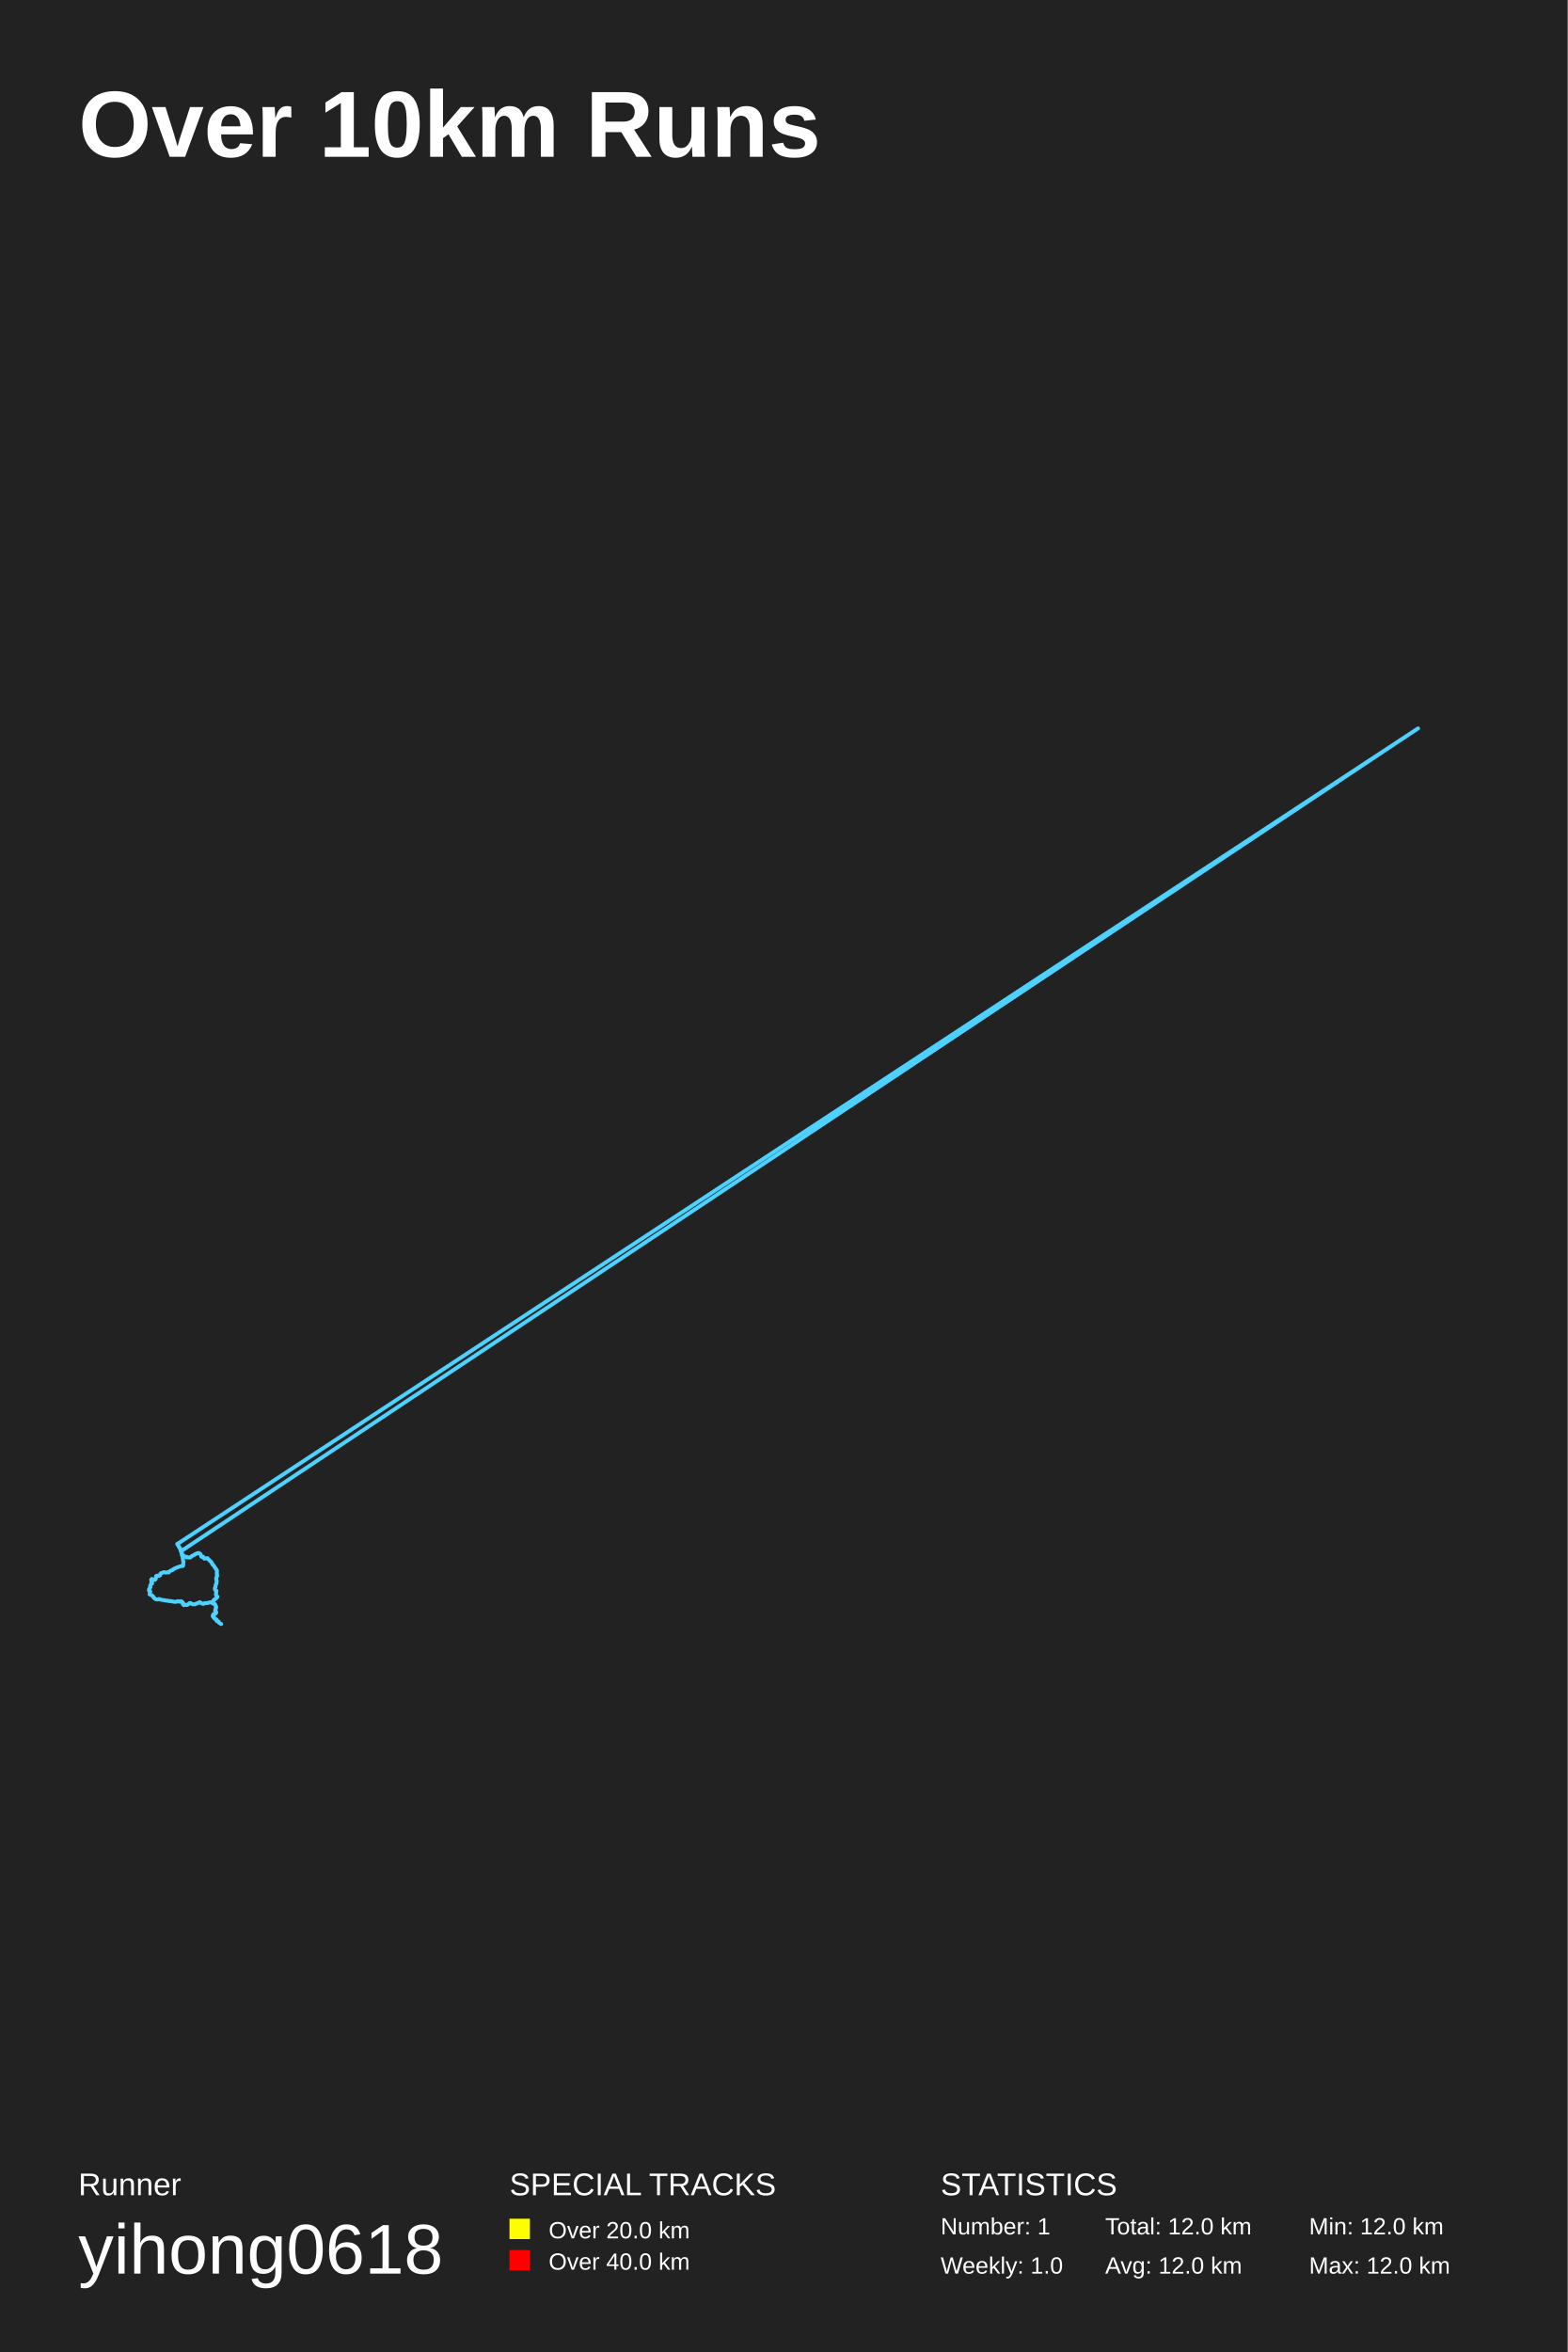
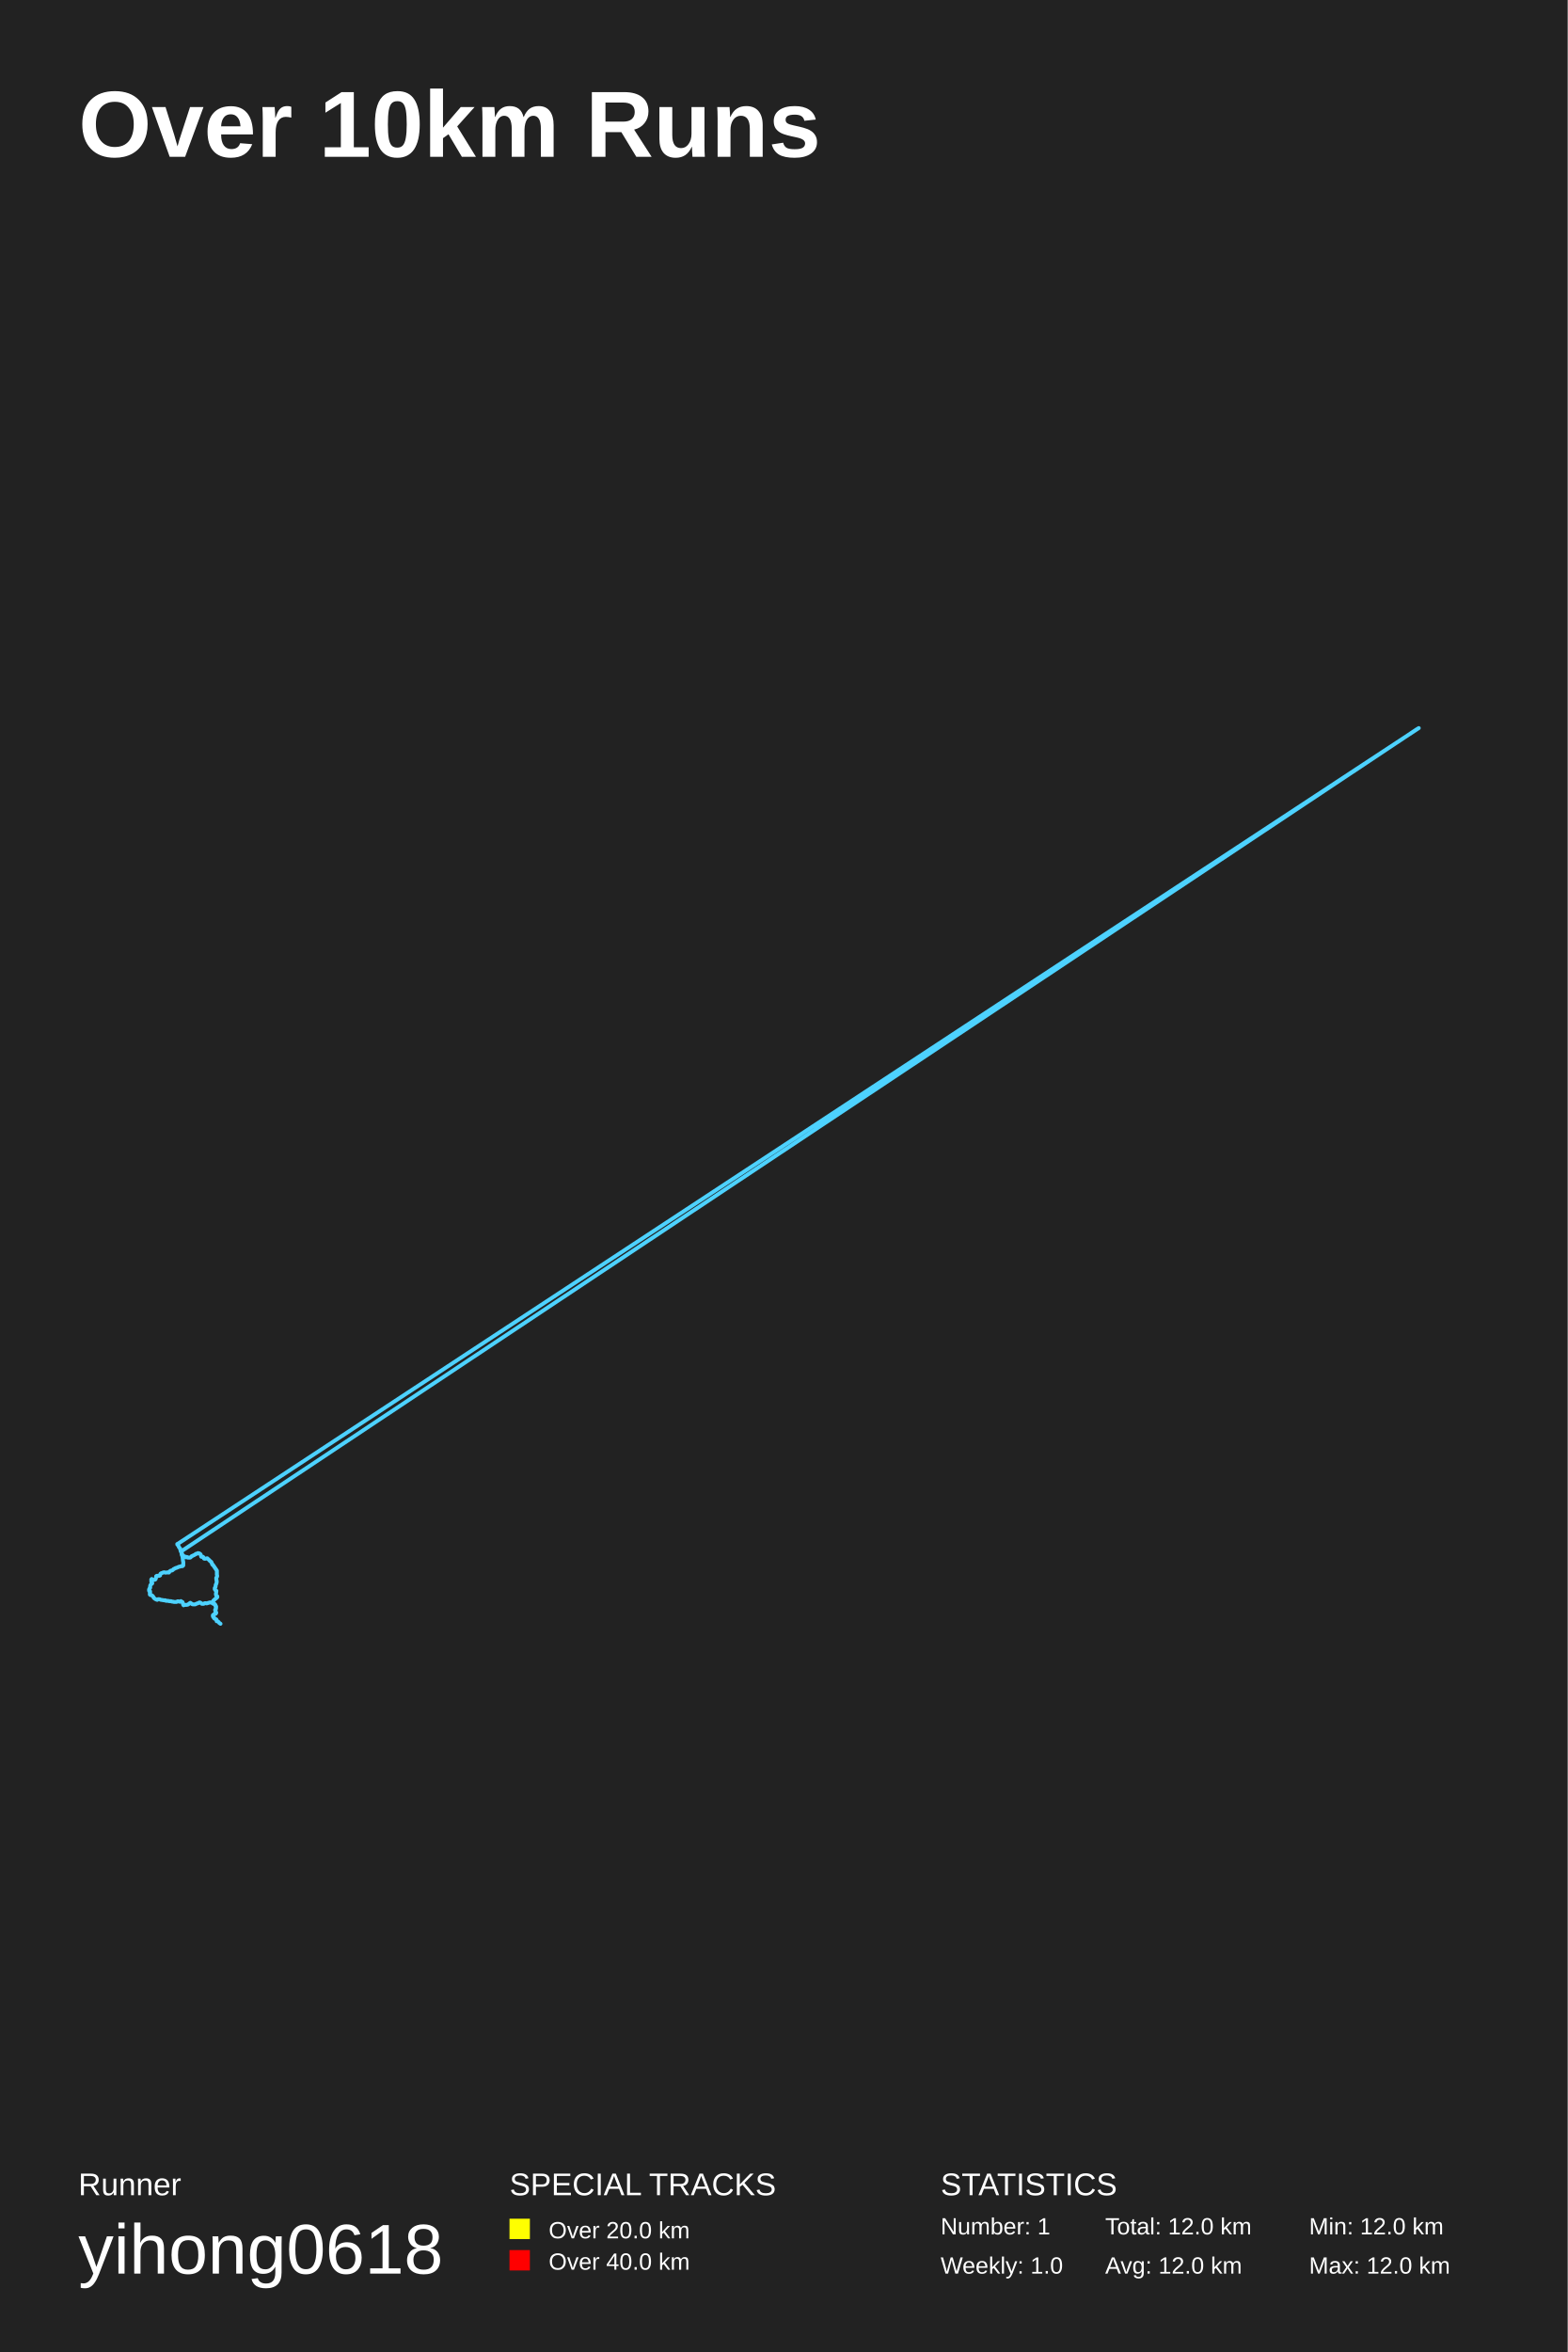
<svg xmlns="http://www.w3.org/2000/svg" baseProfile="full" height="300mm" version="1.1" viewBox="0,0,200,300" width="200mm">
  <defs />
  <rect fill="#222222" height="300" width="200" x="0" y="0" />
  <text fill="#FFFFFF" style="font-size:12px; font-family:Arial; font-weight:bold;" x="10" y="20">Over 10km Runs</text>
  <text fill="#FFFFFF" style="font-size:4px; font-family:Arial" x="10" y="280">Runner</text>
  <text fill="#FFFFFF" style="font-size:9px; font-family:Arial" x="10" y="290">yihong0618</text>
  <text fill="#FFFFFF" style="font-size:4px; font-family:Arial" x="65" y="280">SPECIAL TRACKS</text>
  <rect fill="yellow" height="2.6" width="2.6" x="65" y="283" />
  <text fill="#FFFFFF" style="font-size:3px; font-family:Arial" x="70" y="285.5">Over 20.0 km</text>
  <rect fill="red" height="2.6" width="2.6" x="65" y="287" />
  <text fill="#FFFFFF" style="font-size:3px; font-family:Arial" x="70" y="289.5">Over 40.0 km</text>
  <text fill="#FFFFFF" style="font-size:4px; font-family:Arial" x="120" y="280">STATISTICS</text>
  <text fill="#FFFFFF" style="font-size:3px; font-family:Arial" x="120" y="285">Number: 1</text>
  <text fill="#FFFFFF" style="font-size:3px; font-family:Arial" x="120" y="290">Weekly: 1.0</text>
  <text fill="#FFFFFF" style="font-size:3px; font-family:Arial" x="141" y="285">Total: 12.0 km</text>
  <text fill="#FFFFFF" style="font-size:3px; font-family:Arial" x="141" y="290">Avg: 12.0 km</text>
  <text fill="#FFFFFF" style="font-size:3px; font-family:Arial" x="167" y="285">Min: 12.0 km</text>
  <text fill="#FFFFFF" style="font-size:3px; font-family:Arial" x="167" y="290">Max: 12.0 km</text>
-   <polyline fill="none" opacity="1" points="27.376,206.471 27.305,206.371 27.234,206.282 27.153,206.176 27.153,206.045 27.234,205.887 27.381,205.866 27.514,205.802 27.557,205.655 27.504,205.587 27.452,205.476 27.462,205.355 27.49,205.218 27.542,205.107 27.566,204.986 27.538,204.87 27.485,204.76 27.428,204.633 27.352,204.549 27.219,204.544 27.224,204.544 27.248,204.538 27.219,204.549 27.224,204.554 27.229,204.538 27.219,204.549 27.214,204.554 27.214,204.549 27.214,204.554 27.129,204.396 27.138,204.307 27.167,204.212 27.238,204.133 27.295,204.07 27.352,204.017 27.462,203.954 27.561,203.875 27.666,203.769 27.718,203.706 27.718,203.622 27.642,203.548 27.576,203.464 27.538,203.332 27.566,203.243 27.58,203.158 27.571,203.042 27.618,202.921 27.514,202.847 27.481,202.811 27.424,202.747 27.405,202.621 27.457,202.473 27.509,202.384 27.5,202.257 27.519,202.121 27.604,202.015 27.623,201.894 27.637,201.789 27.647,201.683 27.618,201.583 27.614,201.483 27.595,201.404 27.58,201.267 27.652,201.135 27.704,201.03 27.699,200.935 27.656,200.814 27.671,200.688 27.661,200.556 27.685,200.361 27.675,200.308 27.172,199.566 27.105,199.55 27.067,199.481 27.039,199.408 27.02,199.339 27.001,199.313 26.967,199.239 26.906,199.197 26.858,199.144 26.801,199.107 26.768,199.081 26.706,198.997 26.644,198.939 26.535,198.844 26.483,198.754 26.431,198.744 26.336,198.77 26.241,198.791 26.169,198.807 26.055,198.802 26.003,198.723 25.97,198.633 25.922,198.57 25.832,198.554 25.732,198.581 25.708,198.523 25.708,198.507 25.742,198.507 25.732,198.502 25.689,198.538 25.68,198.528 25.68,198.528 25.68,198.544 25.685,198.533 25.694,198.523 25.699,198.517 25.67,198.459 25.623,198.359 25.609,198.312 25.566,198.228 25.547,198.207 25.514,198.17 25.442,198.133 25.39,198.101 25.314,198.112 25.286,198.091 25.262,198.091 25.21,198.106 25.143,198.138 25.086,198.18 25.034,198.17 24.977,198.201 24.929,198.233 24.844,198.265 24.815,198.328 24.763,198.333 24.711,198.37 24.654,198.375 24.582,198.423 24.502,198.47 24.411,198.512 24.354,198.596 24.255,198.665 24.164,198.67 24.122,198.654 24.022,198.649 23.951,198.654 23.965,198.628 23.965,198.628 23.965,198.649 23.955,198.644 23.913,198.633 23.851,198.581 23.799,198.575 23.742,198.628 23.68,198.56 23.604,198.56 23.537,198.565 23.471,198.481 23.423,198.423 23.357,198.386 23.347,198.396 23.333,198.359 23.266,198.286 23.209,198.27 23.195,198.28 23.209,198.27 23.171,198.243 23.181,198.17 23.205,198.091 23.186,198.038 23.124,197.975 23.105,197.933 23.076,197.875 23.053,197.811 23.024,197.717 23.005,197.632 22.977,197.474 22.905,197.427 22.882,197.348 22.81,197.3 22.806,197.227 22.753,197.148 22.687,197.069 22.682,197 22.663,196.995 22.625,196.995 22.644,197 22.644,197.005 22.63,196.995 22.639,196.99 22.644,196.984 22.682,196.974 22.706,196.916 22.692,196.916 22.62,196.916 22.63,196.937 22.62,196.937 22.62,196.948 22.625,196.942 22.625,196.937 22.63,196.937 22.635,196.921 22.639,196.932 22.644,196.926 180.91,92.912 180.815,92.97 180.815,92.97 180.815,92.97 180.815,92.97 180.724,93.028 23.086,197.869 23.129,197.943 23.181,198.027 23.186,198.128 23.176,198.228 23.195,198.349 23.238,198.417 23.285,198.517 23.3,198.644 23.314,198.744 23.333,198.912 23.361,199.039 23.376,199.171 23.395,199.276 23.38,199.434 23.366,199.555 23.38,199.639 23.333,199.74 23.162,199.755 23.029,199.787 22.915,199.808 22.796,199.85 22.658,199.913 22.554,199.956 22.44,199.982 22.359,200.029 22.264,200.071 22.155,200.129 22.093,200.171 22.05,200.229 22.05,200.229 22.031,200.235 21.993,200.282 21.917,200.303 21.822,200.308 21.746,200.351 21.665,200.409 21.618,200.451 21.575,200.535 21.499,200.577 21.418,200.545 21.328,200.545 21.219,200.577 21.124,200.588 21.043,200.556 20.962,200.53 20.867,200.545 20.805,200.567 20.744,200.588 20.663,200.635 20.568,200.651 20.497,200.682 20.459,200.756 20.421,200.851 20.44,200.914 20.392,200.946 20.349,200.967 20.321,200.983 20.245,200.993 20.145,200.983 20.064,200.972 19.96,201.004 19.912,201.03 19.931,201.067 19.926,201.141 19.926,201.199 19.898,201.246 19.884,201.283 19.874,201.33 19.865,201.409 19.789,201.494 19.679,201.467 19.603,201.515 19.546,201.525 19.47,201.583 19.423,201.546 19.39,201.504 19.371,201.509 19.342,201.473 19.328,201.452 19.356,201.441 19.371,201.394 19.356,201.43 19.318,201.436 19.285,201.515 19.328,201.636 19.314,201.799 19.399,201.899 19.39,202.005 19.28,202.042 19.2,202.157 19.152,202.321 19.19,202.442 19.086,202.579 19.005,202.721 19.01,202.895 19.114,202.921 19.166,203.016 19.152,203.1 19.119,203.211 19.086,203.364 19.195,203.406 19.304,203.469 19.418,203.516 19.542,203.632 19.58,203.753 19.708,203.875 19.865,203.975 20.021,204.017 20.14,204.006 20.316,203.954 20.459,204.022 20.63,204.054 20.782,204.085 20.962,204.106 21.024,204.112 21.157,204.159 21.271,204.159 21.395,204.17 21.499,204.206 21.637,204.222 21.789,204.217 21.912,204.249 22.026,204.264 22.15,204.301 22.292,204.312 22.444,204.317 22.592,204.264 22.696,204.222 22.81,204.27 22.953,204.307 23.057,204.233 23.133,204.238 23.228,204.312 23.342,204.433 23.323,204.607 23.404,204.665 23.452,204.744 23.608,204.665 23.77,204.728 23.951,204.681 24.084,204.554 24.217,204.459 24.392,204.507 24.492,204.591 24.658,204.628 24.863,204.628 24.963,204.575 25.086,204.538 25.229,204.465 25.381,204.433 25.485,204.349 25.599,204.422 25.723,204.512 25.832,204.544 25.946,204.575 26.046,204.512 26.174,204.475 26.326,204.48 26.464,204.475 26.597,204.433 26.692,204.401 26.787,204.375 26.929,204.396 27.058,204.465 27.186,204.491 27.272,204.517 27.381,204.57 27.485,204.696 27.509,204.844 27.58,204.965 27.566,205.102 27.509,205.234 27.504,205.397 27.471,205.539 27.595,205.65 27.547,205.771 27.428,205.866 27.295,205.908 27.229,206.045 27.21,206.187 27.314,206.313 27.381,206.45 27.533,206.519 27.652,206.603 27.628,206.74 27.747,206.803 27.889,206.83 27.932,206.977 28.055,207.051 28.217,207.146" stroke="#4DD2FF" stroke-dasharray="none" stroke-linecap="round" stroke-linejoin="round" stroke-width="0.5" />
+   <polyline fill="none" opacity="1" points="27.348,206.448 27.295,206.348 27.21,206.269 27.157,206.137 27.162,206.016 27.31,205.9 27.428,205.879 27.547,205.763 27.557,205.637 27.476,205.573 27.471,205.442 27.447,205.326 27.533,205.205 27.533,205.073 27.58,204.957 27.49,204.862 27.485,204.72 27.39,204.62 27.286,204.551 27.229,204.551 27.229,204.557 27.243,204.557 27.214,204.562 27.224,204.562 27.219,204.562 27.21,204.567 27.214,204.573 27.214,204.567 27.153,204.509 27.134,204.383 27.157,204.288 27.191,204.199 27.257,204.125 27.338,204.067 27.39,204.004 27.485,203.925 27.59,203.846 27.685,203.772 27.728,203.693 27.709,203.603 27.599,203.535 27.566,203.44 27.538,203.308 27.566,203.224 27.576,203.135 27.59,203.008 27.609,202.913 27.49,202.85 27.471,202.792 27.395,202.708 27.405,202.545 27.471,202.471 27.504,202.35 27.509,202.229 27.542,202.102 27.609,201.991 27.628,201.865 27.656,201.77 27.633,201.665 27.628,201.56 27.604,201.481 27.595,201.391 27.59,201.249 27.675,201.133 27.704,201.012 27.685,200.896 27.661,200.785 27.675,200.653 27.666,200.517 27.675,200.348 27.656,200.316 27.157,199.589 27.081,199.563 27.062,199.463 27.02,199.394 27.001,199.358 26.991,199.305 26.963,199.231 26.906,199.189 26.844,199.152 26.787,199.089 26.739,199.063 26.687,198.984 26.606,198.915 26.511,198.831 26.45,198.768 26.402,198.762 26.302,198.794 26.222,198.804 26.127,198.826 26.022,198.794 25.989,198.704 25.946,198.636 25.898,198.573 25.803,198.567 25.713,198.578 25.713,198.531 25.713,198.515 25.713,198.525 25.699,198.531 25.694,198.536 25.666,198.541 25.694,198.536 25.67,198.552 25.685,198.546 25.699,198.52 25.704,198.525 25.642,198.436 25.618,198.362 25.604,198.288 25.566,198.23 25.537,198.214 25.485,198.183 25.433,198.135 25.362,198.135 25.295,198.114 25.267,198.109 25.267,198.099 25.181,198.141 25.119,198.167 25.072,198.199 25.015,198.183 24.967,198.225 24.906,198.262 24.834,198.315 24.782,198.351 24.753,198.351 24.692,198.394 24.644,198.399 24.559,198.457 24.464,198.478 24.388,198.562 24.316,198.641 24.231,198.683 24.155,198.673 24.084,198.678 24.003,198.668 23.941,198.668 23.965,198.641 23.97,198.662 23.951,198.646 23.946,198.673 23.889,198.625 23.827,198.588 23.789,198.594 23.708,198.631 23.67,198.562 23.575,198.599 23.509,198.541 23.442,198.462 23.39,198.436 23.357,198.399 23.347,198.394 23.319,198.346 23.257,198.288 23.195,198.288 23.2,198.288 23.19,198.272 23.167,198.236 23.19,198.151 23.195,198.093 23.162,198.041 23.114,197.967 23.1,197.93 23.057,197.872 23.043,197.804 23.01,197.693 22.996,197.54 22.943,197.477 22.886,197.403 22.844,197.361 22.81,197.298 22.791,197.214 22.73,197.129 22.677,197.061 22.668,197.003 22.639,196.998 22.625,197.013 22.649,197.013 22.649,197.013 22.63,197.003 22.644,197.013 22.649,197.003 22.687,196.961 22.692,196.929 22.692,196.961 22.616,196.94 22.63,196.95 22.62,196.95 22.62,196.961 22.625,196.95 22.625,196.95 22.63,196.945 22.635,196.94 22.639,196.945 181.0,92.868 180.91,92.926 180.815,92.984 180.815,92.984 180.815,92.984 180.739,93.026 180.629,93.1 23.095,197.898 23.133,198.014 23.181,198.083 23.167,198.183 23.19,198.278 23.2,198.378 23.257,198.452 23.295,198.552 23.295,198.668 23.319,198.794 23.333,198.968 23.347,199.11 23.38,199.221 23.385,199.337 23.38,199.489 23.38,199.6 23.376,199.679 23.271,199.768 23.114,199.763 22.996,199.811 22.867,199.832 22.758,199.874 22.62,199.937 22.516,199.979 22.392,200.006 22.321,200.063 22.226,200.1 22.121,200.153 22.083,200.216 22.05,200.243 22.055,200.237 22.022,200.264 21.969,200.306 21.898,200.322 21.789,200.332 21.727,200.38 21.637,200.427 21.608,200.48 21.561,200.574 21.466,200.58 21.39,200.553 21.28,200.569 21.195,200.585 21.086,200.59 21.014,200.559 20.929,200.543 20.829,200.574 20.772,200.585 20.725,200.617 20.634,200.648 20.549,200.675 20.487,200.722 20.44,200.801 20.43,200.885 20.43,200.943 20.368,200.959 20.345,200.991 20.297,200.991 20.216,201.012 20.126,200.991 20.031,200.991 19.936,201.027 19.917,201.054 19.936,201.107 19.926,201.17 19.907,201.222 19.893,201.265 19.888,201.312 19.865,201.37 19.831,201.449 19.741,201.502 19.656,201.496 19.594,201.517 19.513,201.57 19.451,201.575 19.418,201.544 19.375,201.507 19.366,201.512 19.328,201.475 19.314,201.459 19.356,201.401 19.375,201.407 19.333,201.444 19.299,201.47 19.309,201.565 19.304,201.718 19.333,201.844 19.423,201.955 19.356,202.028 19.252,202.086 19.176,202.223 19.147,202.387 19.162,202.508 19.057,202.645 19.01,202.782 19.038,202.94 19.143,202.966 19.143,203.05 19.152,203.14 19.109,203.277 19.124,203.398 19.214,203.456 19.352,203.482 19.461,203.551 19.565,203.688 19.618,203.804 19.755,203.919 19.907,204.009 20.059,204.062 20.183,203.977 20.359,203.988 20.511,204.056 20.672,204.077 20.848,204.109 21.01,204.13 21.081,204.114 21.176,204.183 21.309,204.183 21.433,204.188 21.547,204.22 21.684,204.235 21.827,204.235 21.95,204.283 22.074,204.293 22.202,204.325 22.345,204.33 22.516,204.33 22.635,204.257 22.73,204.241 22.858,204.288 23.01,204.304 23.076,204.22 23.148,204.283 23.276,204.341 23.347,204.515 23.357,204.657 23.423,204.757 23.485,204.715 23.67,204.704 23.827,204.699 23.989,204.662 24.131,204.541 24.278,204.441 24.416,204.536 24.535,204.625 24.734,204.641 24.901,204.641 24.996,204.588 25.143,204.525 25.286,204.483 25.423,204.399 25.509,204.393 25.632,204.467 25.746,204.562 25.884,204.567 25.993,204.567 26.084,204.504 26.222,204.483 26.378,204.515 26.507,204.472 26.63,204.436 26.72,204.404 26.825,204.383 26.982,204.436 27.119,204.488 27.186,204.515 27.314,204.536 27.428,204.625 27.481,204.767 27.561,204.883 27.552,205.02 27.561,205.178 27.509,205.315 27.476,205.452 27.538,205.584 27.59,205.71 27.519,205.831 27.376,205.884 27.262,205.958 27.214,206.084 27.234,206.227 27.333,206.363 27.438,206.5 27.59,206.548 27.656,206.669 27.642,206.79 27.804,206.816 27.899,206.901 27.97,207.011 28.131,207.111" stroke="#4DD2FF" stroke-dasharray="none" stroke-linecap="round" stroke-linejoin="round" stroke-width="0.5" />
</svg>
